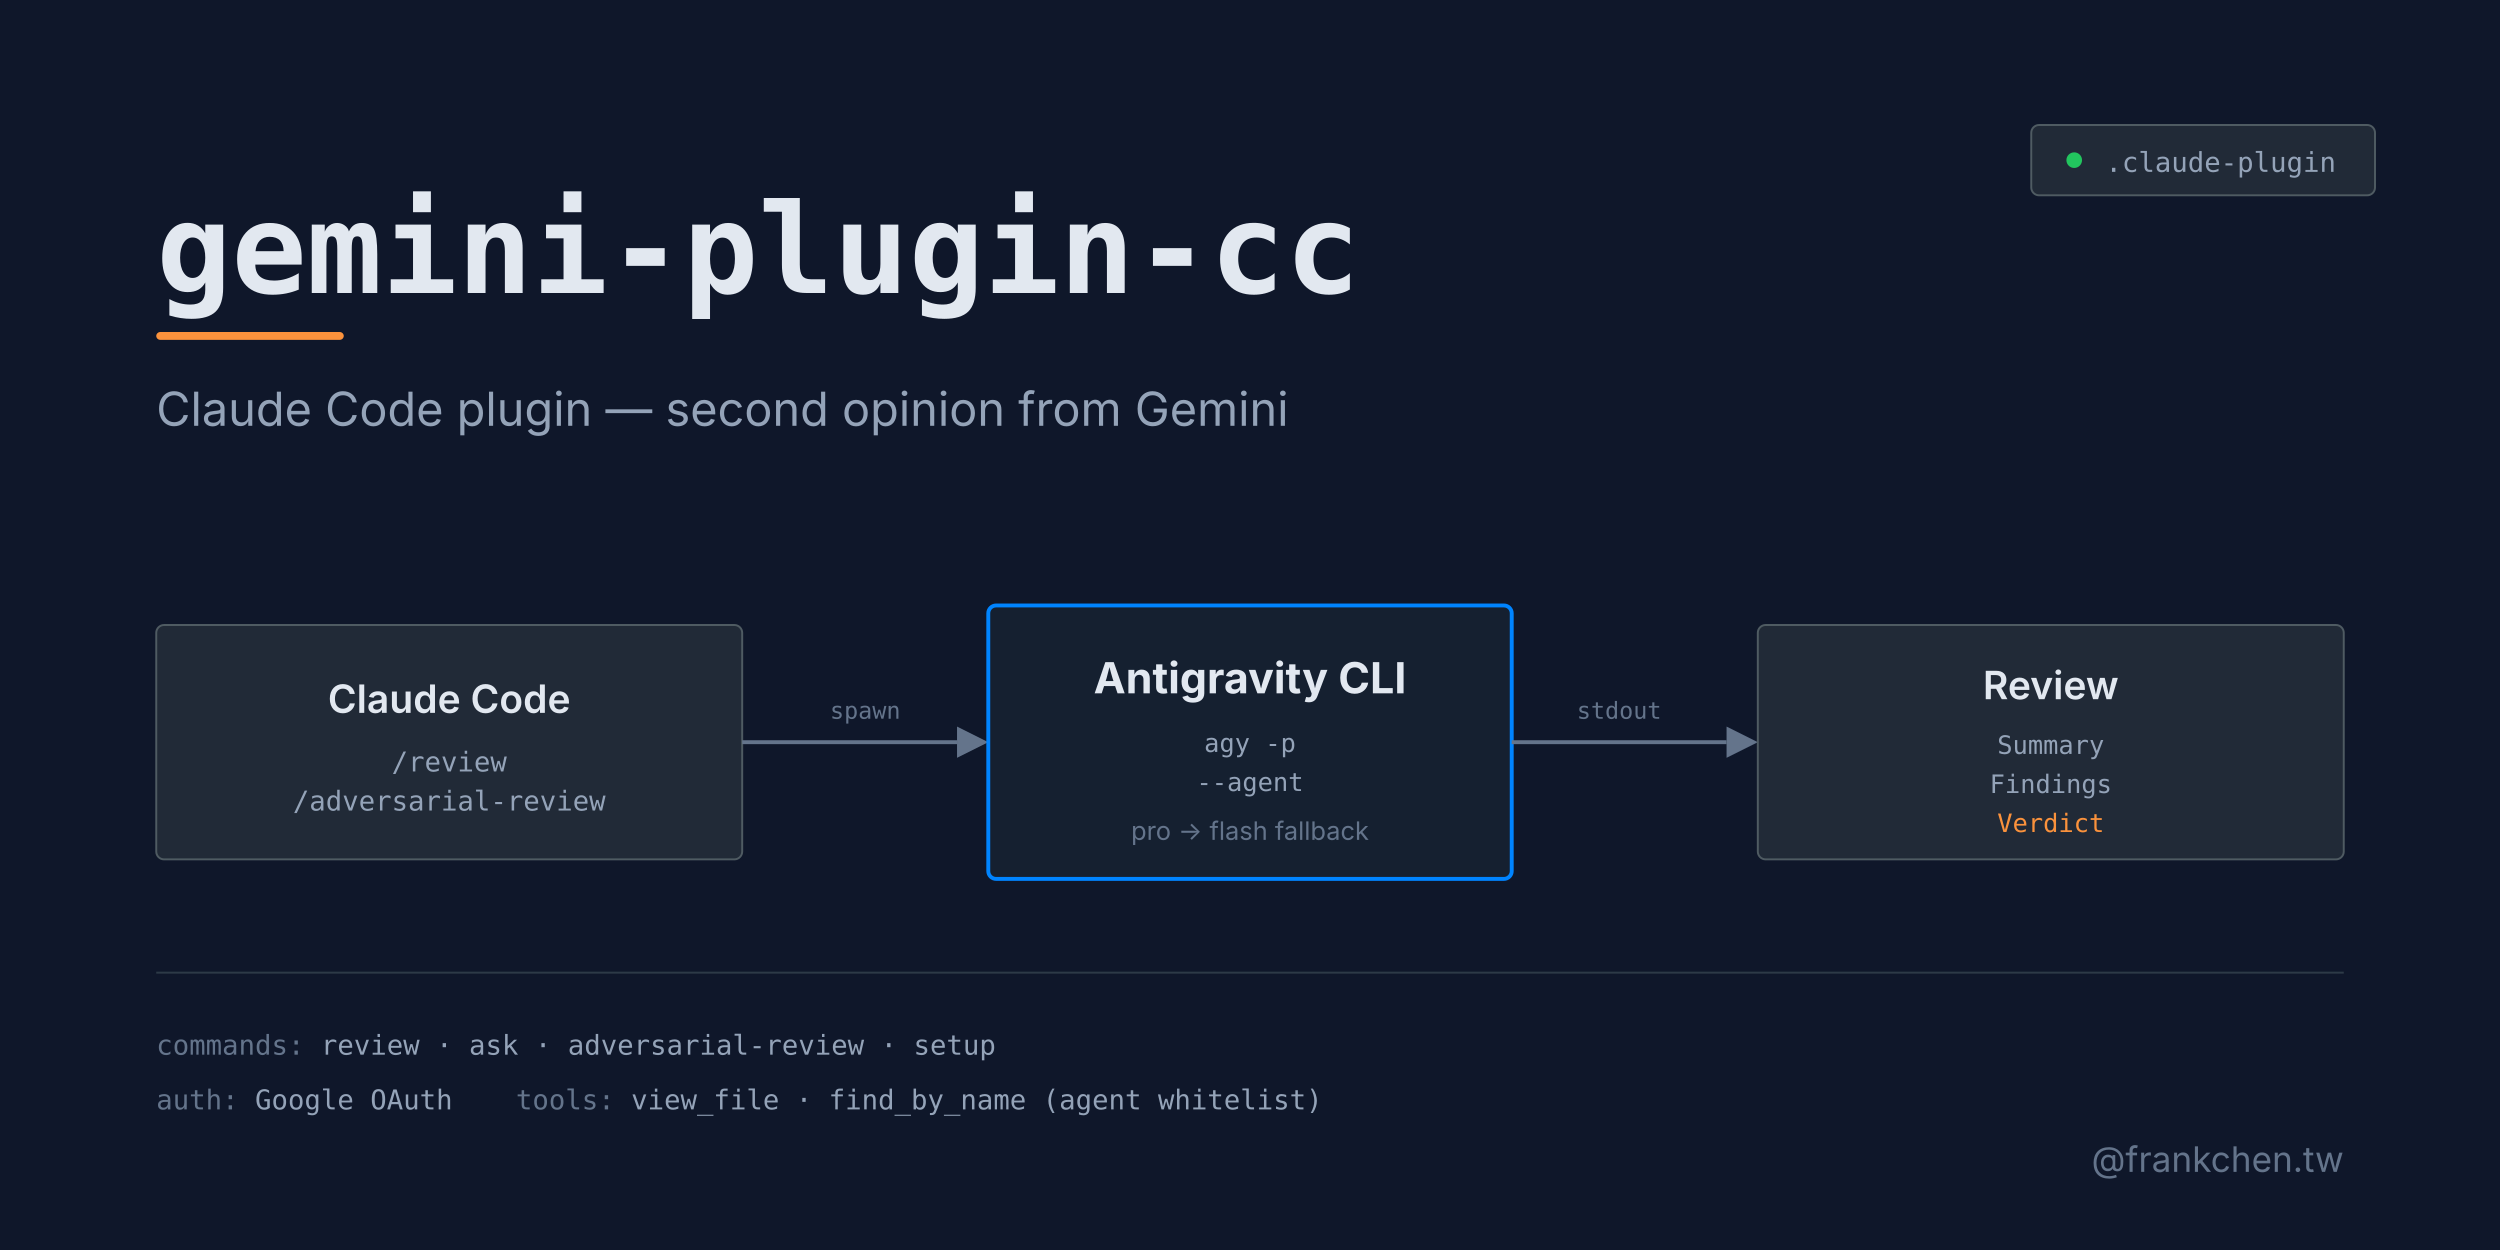
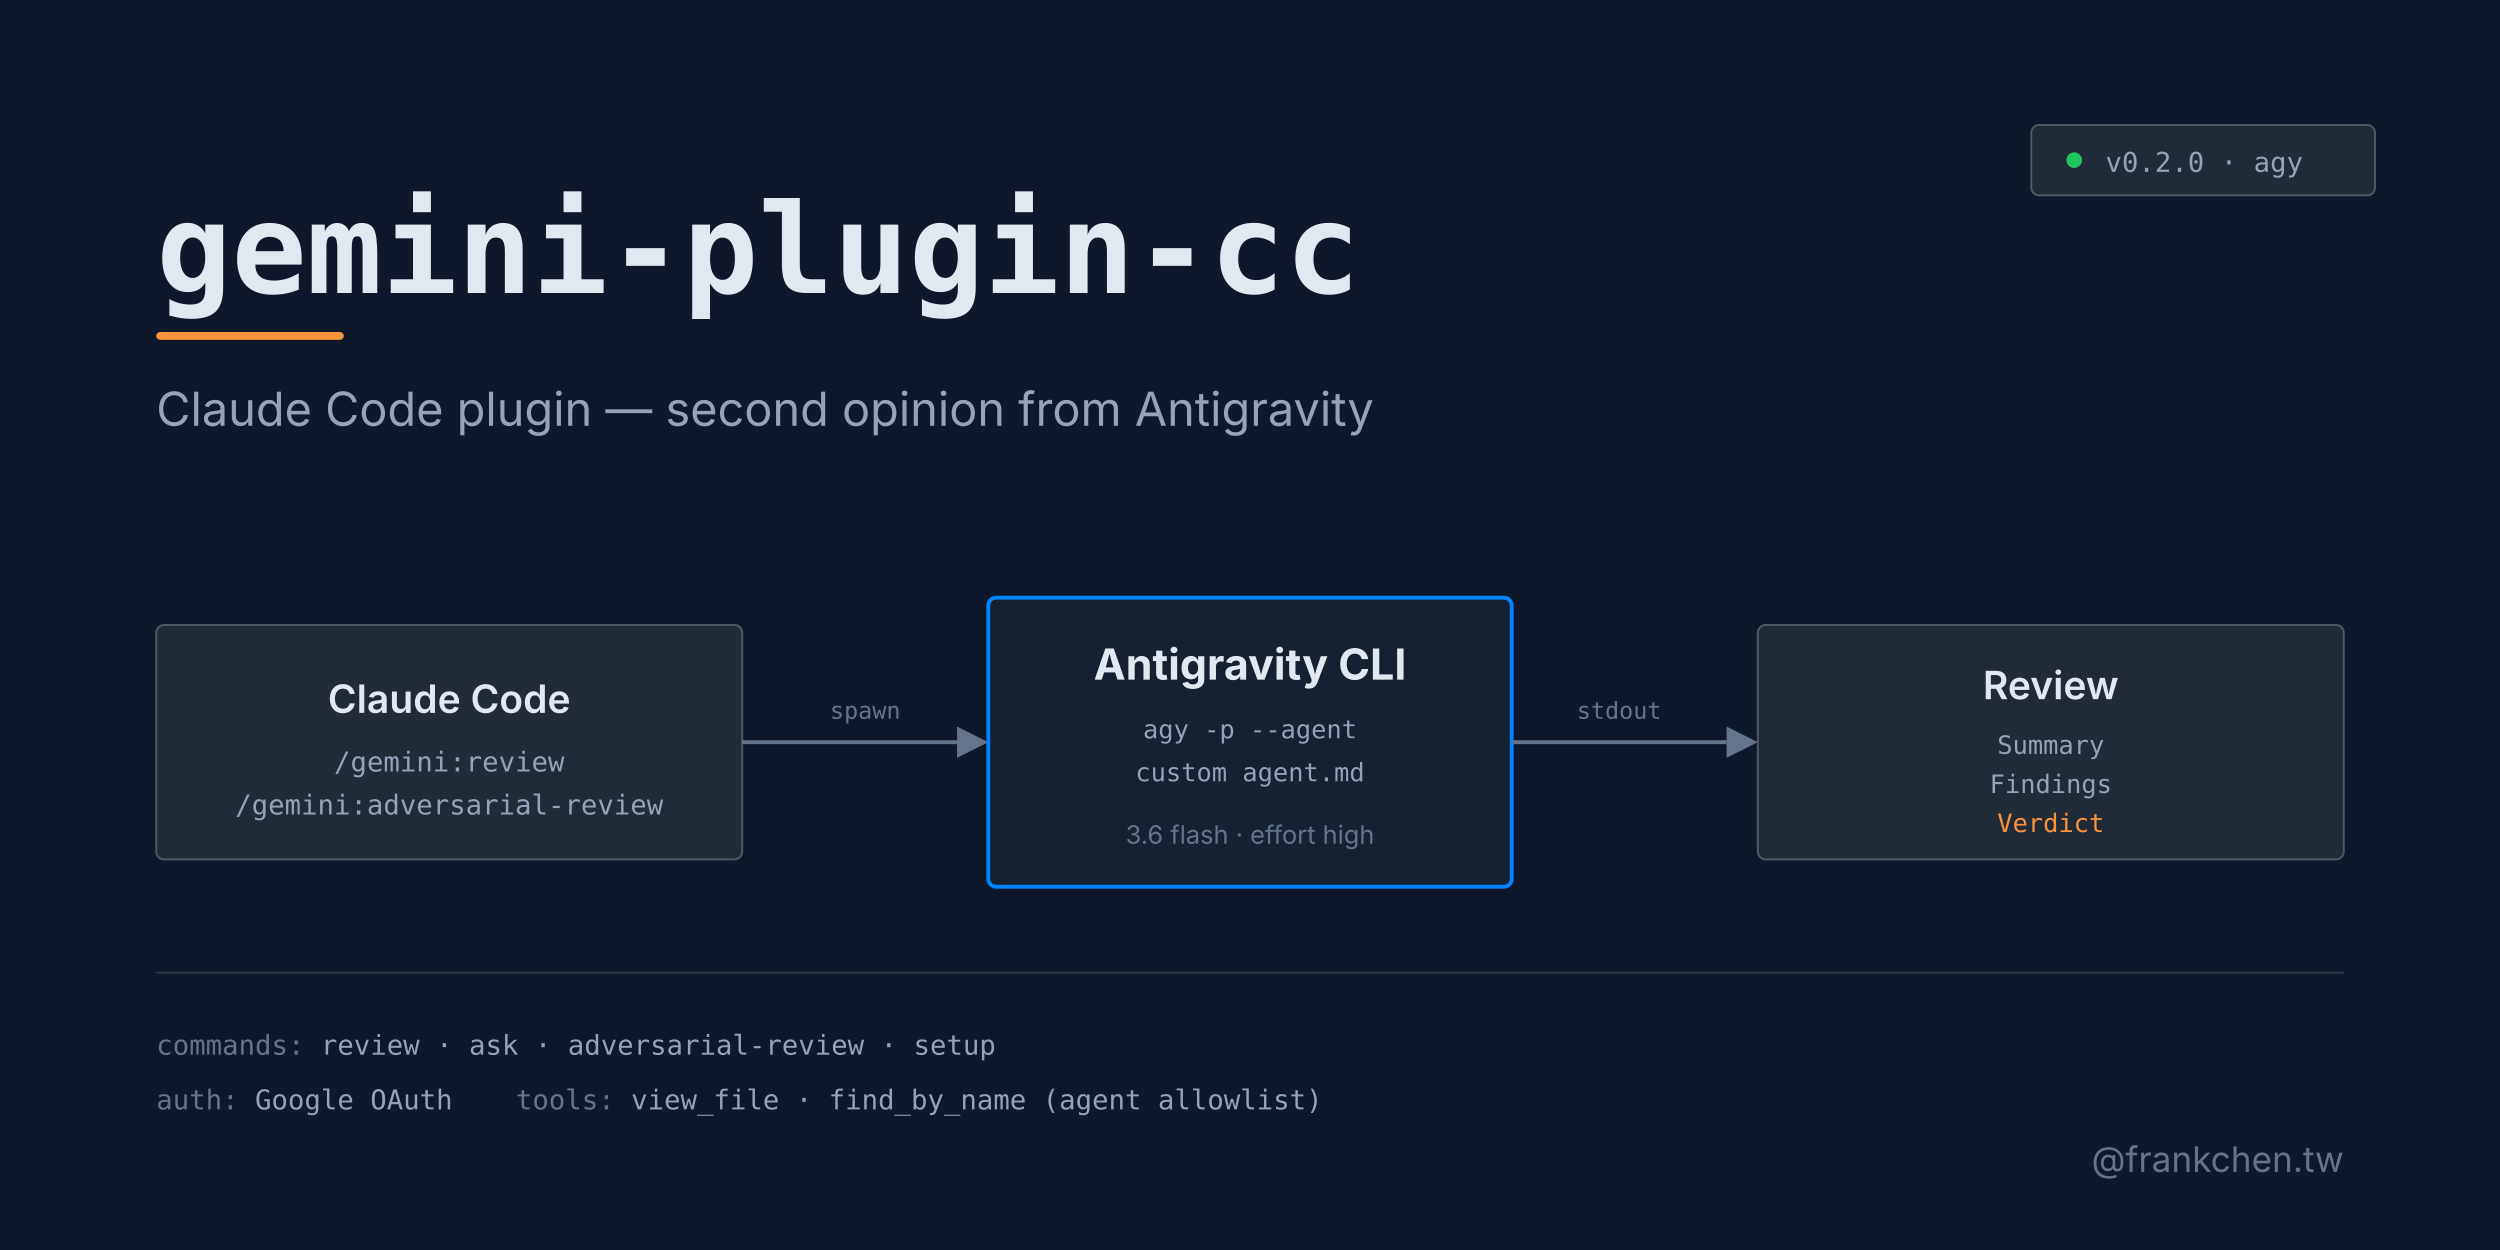
<svg xmlns="http://www.w3.org/2000/svg" viewBox="0 0 1280 640">
  <rect width="1280" height="640" fill="#0f172a" />
  <text x="80" y="150" font-family="'JetBrains Mono', 'Fira Code', 'Cascadia Code', monospace" font-size="64" font-weight="700" fill="#E2E8F0">
    gemini-plugin-cc
  </text>
  <rect x="80" y="170" width="96" height="4" rx="2" fill="#fb923c" />
  <text x="80" y="218" font-family="'Inter', 'Noto Sans TC', system-ui, sans-serif" font-size="24" fill="#94A3B8">
-     Claude Code plugin — second opinion from Gemini
+     Claude Code plugin — second opinion from Antigravity
  </text>
  <rect x="1040" y="64" width="176" height="36" rx="4" fill="#212a37" stroke="#4f5b62" stroke-width="1" />
  <circle cx="1062" cy="82" r="4" fill="#22c55e" />
  <text x="1078" y="88" font-family="'JetBrains Mono', 'Fira Code', monospace" font-size="14" fill="#94A3B8">
-     .claude-plugin
+     v0.2.0 · agy
  </text>
  <rect x="80" y="320" width="300" height="120" rx="4" fill="#212a37" stroke="#4f5b62" stroke-width="1" />
  <text x="230" y="365" text-anchor="middle" font-family="'Inter', 'Noto Sans TC', system-ui, sans-serif" font-size="20" font-weight="600" fill="#E2E8F0">
    Claude Code
  </text>
  <text x="230" y="395" text-anchor="middle" font-family="'JetBrains Mono', 'Fira Code', monospace" font-size="14" fill="#94A3B8">
-     /review
+     /gemini:review
  </text>
-   <text x="230" y="415" text-anchor="middle" font-family="'JetBrains Mono', 'Fira Code', monospace" font-size="14" fill="#94A3B8">
-     /adversarial-review
+   <text x="230" y="417" text-anchor="middle" font-family="'JetBrains Mono', 'Fira Code', monospace" font-size="14" fill="#94A3B8">
+     /gemini:adversarial-review
  </text>
  <line x1="380" y1="380" x2="490" y2="380" stroke="#64748B" stroke-width="2" />
  <polygon points="490,372 506,380 490,388" fill="#64748B" />
  <text x="443" y="368" text-anchor="middle" font-family="'JetBrains Mono', 'Fira Code', monospace" font-size="12" fill="#64748B">
    spawn
  </text>
-   <rect x="506" y="310" width="268" height="140" rx="4" fill="#152030" stroke="#0084ff" stroke-width="2" />
-   <text x="640" y="355" text-anchor="middle" font-family="'Inter', 'Noto Sans TC', system-ui, sans-serif" font-size="22" font-weight="700" fill="#E2E8F0">
+   <rect x="506" y="306" width="268" height="148" rx="4" fill="#152030" stroke="#0084ff" stroke-width="2" />
+   <text x="640" y="348" text-anchor="middle" font-family="'Inter', 'Noto Sans TC', system-ui, sans-serif" font-size="22" font-weight="700" fill="#E2E8F0">
    Antigravity CLI
  </text>
-   <text x="640" y="385" text-anchor="middle" font-family="'JetBrains Mono', 'Fira Code', monospace" font-size="13" fill="#94A3B8">
-     agy -p
+   <text x="640" y="378" text-anchor="middle" font-family="'JetBrains Mono', 'Fira Code', monospace" font-size="13" fill="#94A3B8">
+     agy -p --agent
  </text>
-   <text x="640" y="405" text-anchor="middle" font-family="'JetBrains Mono', 'Fira Code', monospace" font-size="13" fill="#94A3B8">
-     --agent
+   <text x="640" y="400" text-anchor="middle" font-family="'JetBrains Mono', 'Fira Code', monospace" font-size="13" fill="#94A3B8">
+     custom agent.md
  </text>
-   <text x="640" y="430" text-anchor="middle" font-family="'Inter', system-ui, sans-serif" font-size="13" fill="#64748B">
-     pro → flash fallback
+   <text x="640" y="432" text-anchor="middle" font-family="'Inter', system-ui, sans-serif" font-size="13" fill="#64748B">
+     3.6 flash · effort high
  </text>
  <line x1="774" y1="380" x2="884" y2="380" stroke="#64748B" stroke-width="2" />
  <polygon points="884,372 900,380 884,388" fill="#64748B" />
  <text x="829" y="368" text-anchor="middle" font-family="'JetBrains Mono', 'Fira Code', monospace" font-size="12" fill="#64748B">
    stdout
  </text>
  <rect x="900" y="320" width="300" height="120" rx="4" fill="#212a37" stroke="#4f5b62" stroke-width="1" />
  <text x="1050" y="358" text-anchor="middle" font-family="'Inter', 'Noto Sans TC', system-ui, sans-serif" font-size="20" font-weight="600" fill="#E2E8F0">
    Review
  </text>
  <text x="1050" y="386" text-anchor="middle" font-family="'JetBrains Mono', 'Fira Code', monospace" font-size="13" fill="#94A3B8">
    Summary
  </text>
  <text x="1050" y="406" text-anchor="middle" font-family="'JetBrains Mono', 'Fira Code', monospace" font-size="13" fill="#94A3B8">
    Findings
  </text>
  <text x="1050" y="426" text-anchor="middle" font-family="'JetBrains Mono', 'Fira Code', monospace" font-size="13" fill="#fb923c">
    Verdict
  </text>
  <line x1="80" y1="498" x2="1200" y2="498" stroke="#2d3a47" stroke-width="1" />
  <g font-family="'JetBrains Mono', 'Fira Code', monospace" font-size="14" fill="#94A3B8">
    <text x="80" y="540">
      <tspan fill="#64748B">commands:</tspan> review · ask · adversarial-review · setup
    </text>
    <text x="80" y="568">
      <tspan fill="#64748B">auth:</tspan> Google OAuth
-       <tspan fill="#64748B" dx="24">tools:</tspan> view_file · find_by_name (agent whitelist)
+       <tspan fill="#64748B" dx="24">tools:</tspan> view_file · find_by_name (agent allowlist)
    </text>
  </g>
  <text x="1200" y="600" text-anchor="end" font-family="'Inter', system-ui, sans-serif" font-size="18" fill="#64748B">
    @frankchen.tw
  </text>
</svg>
